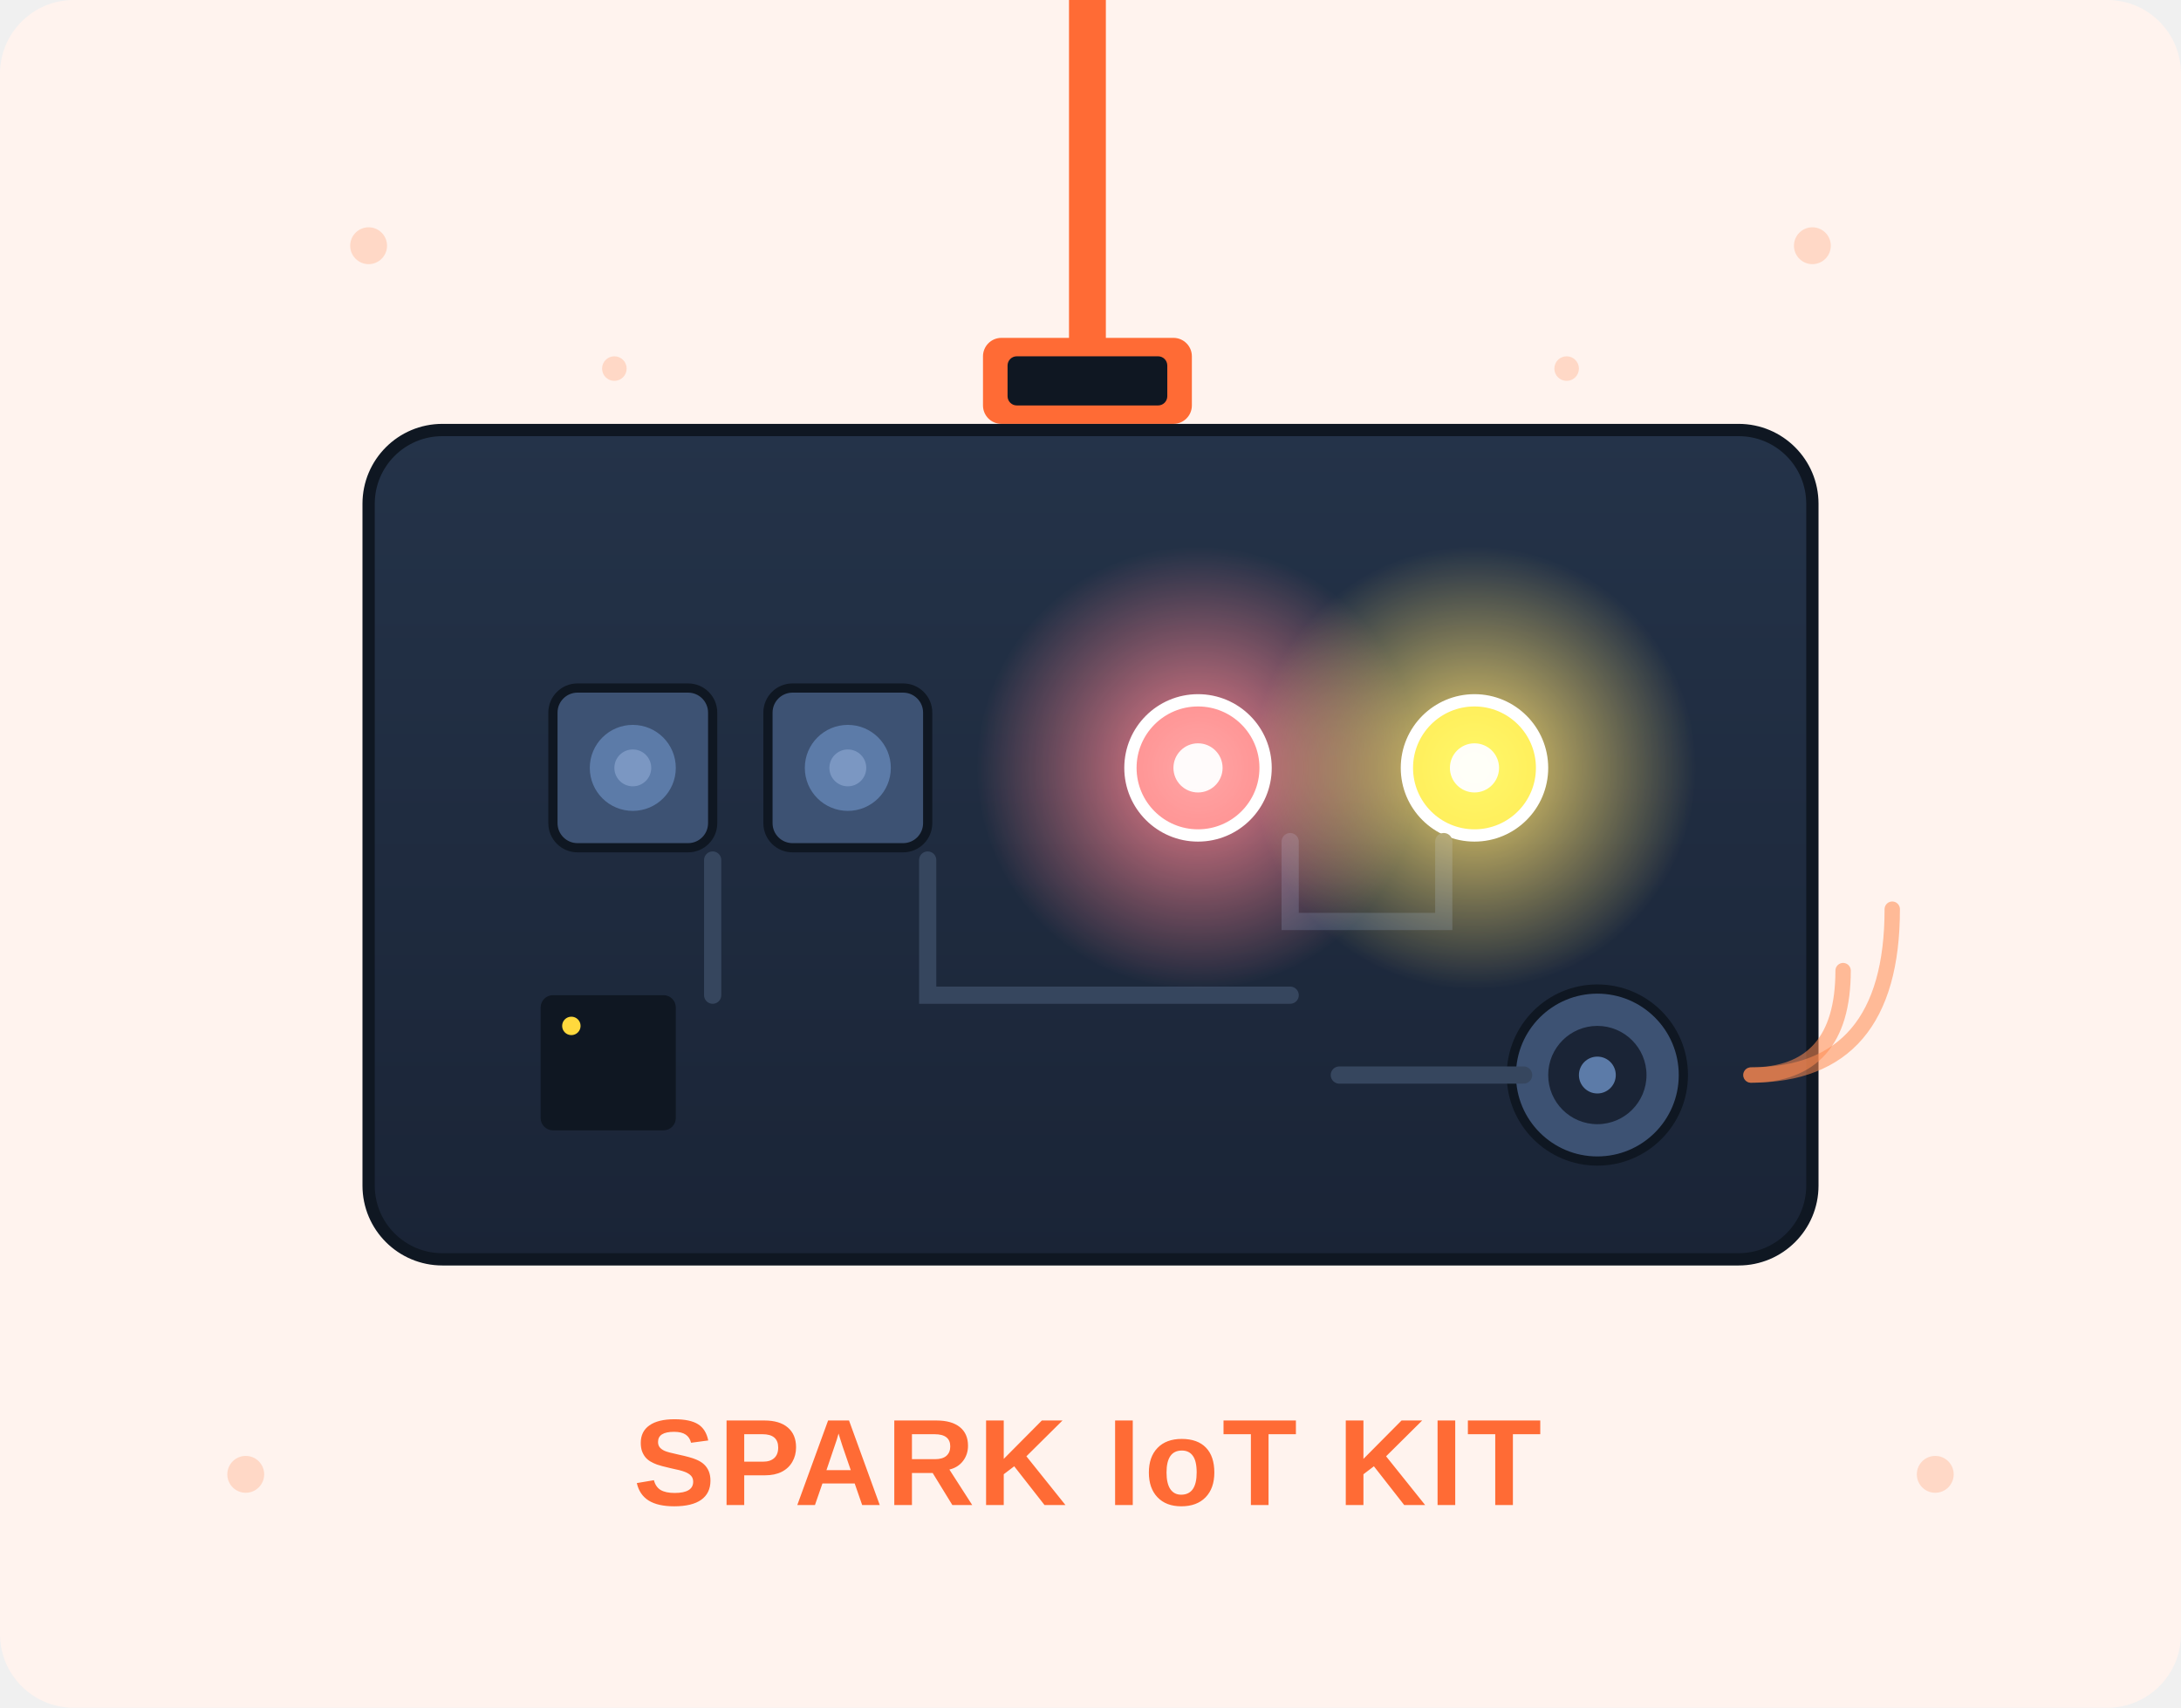
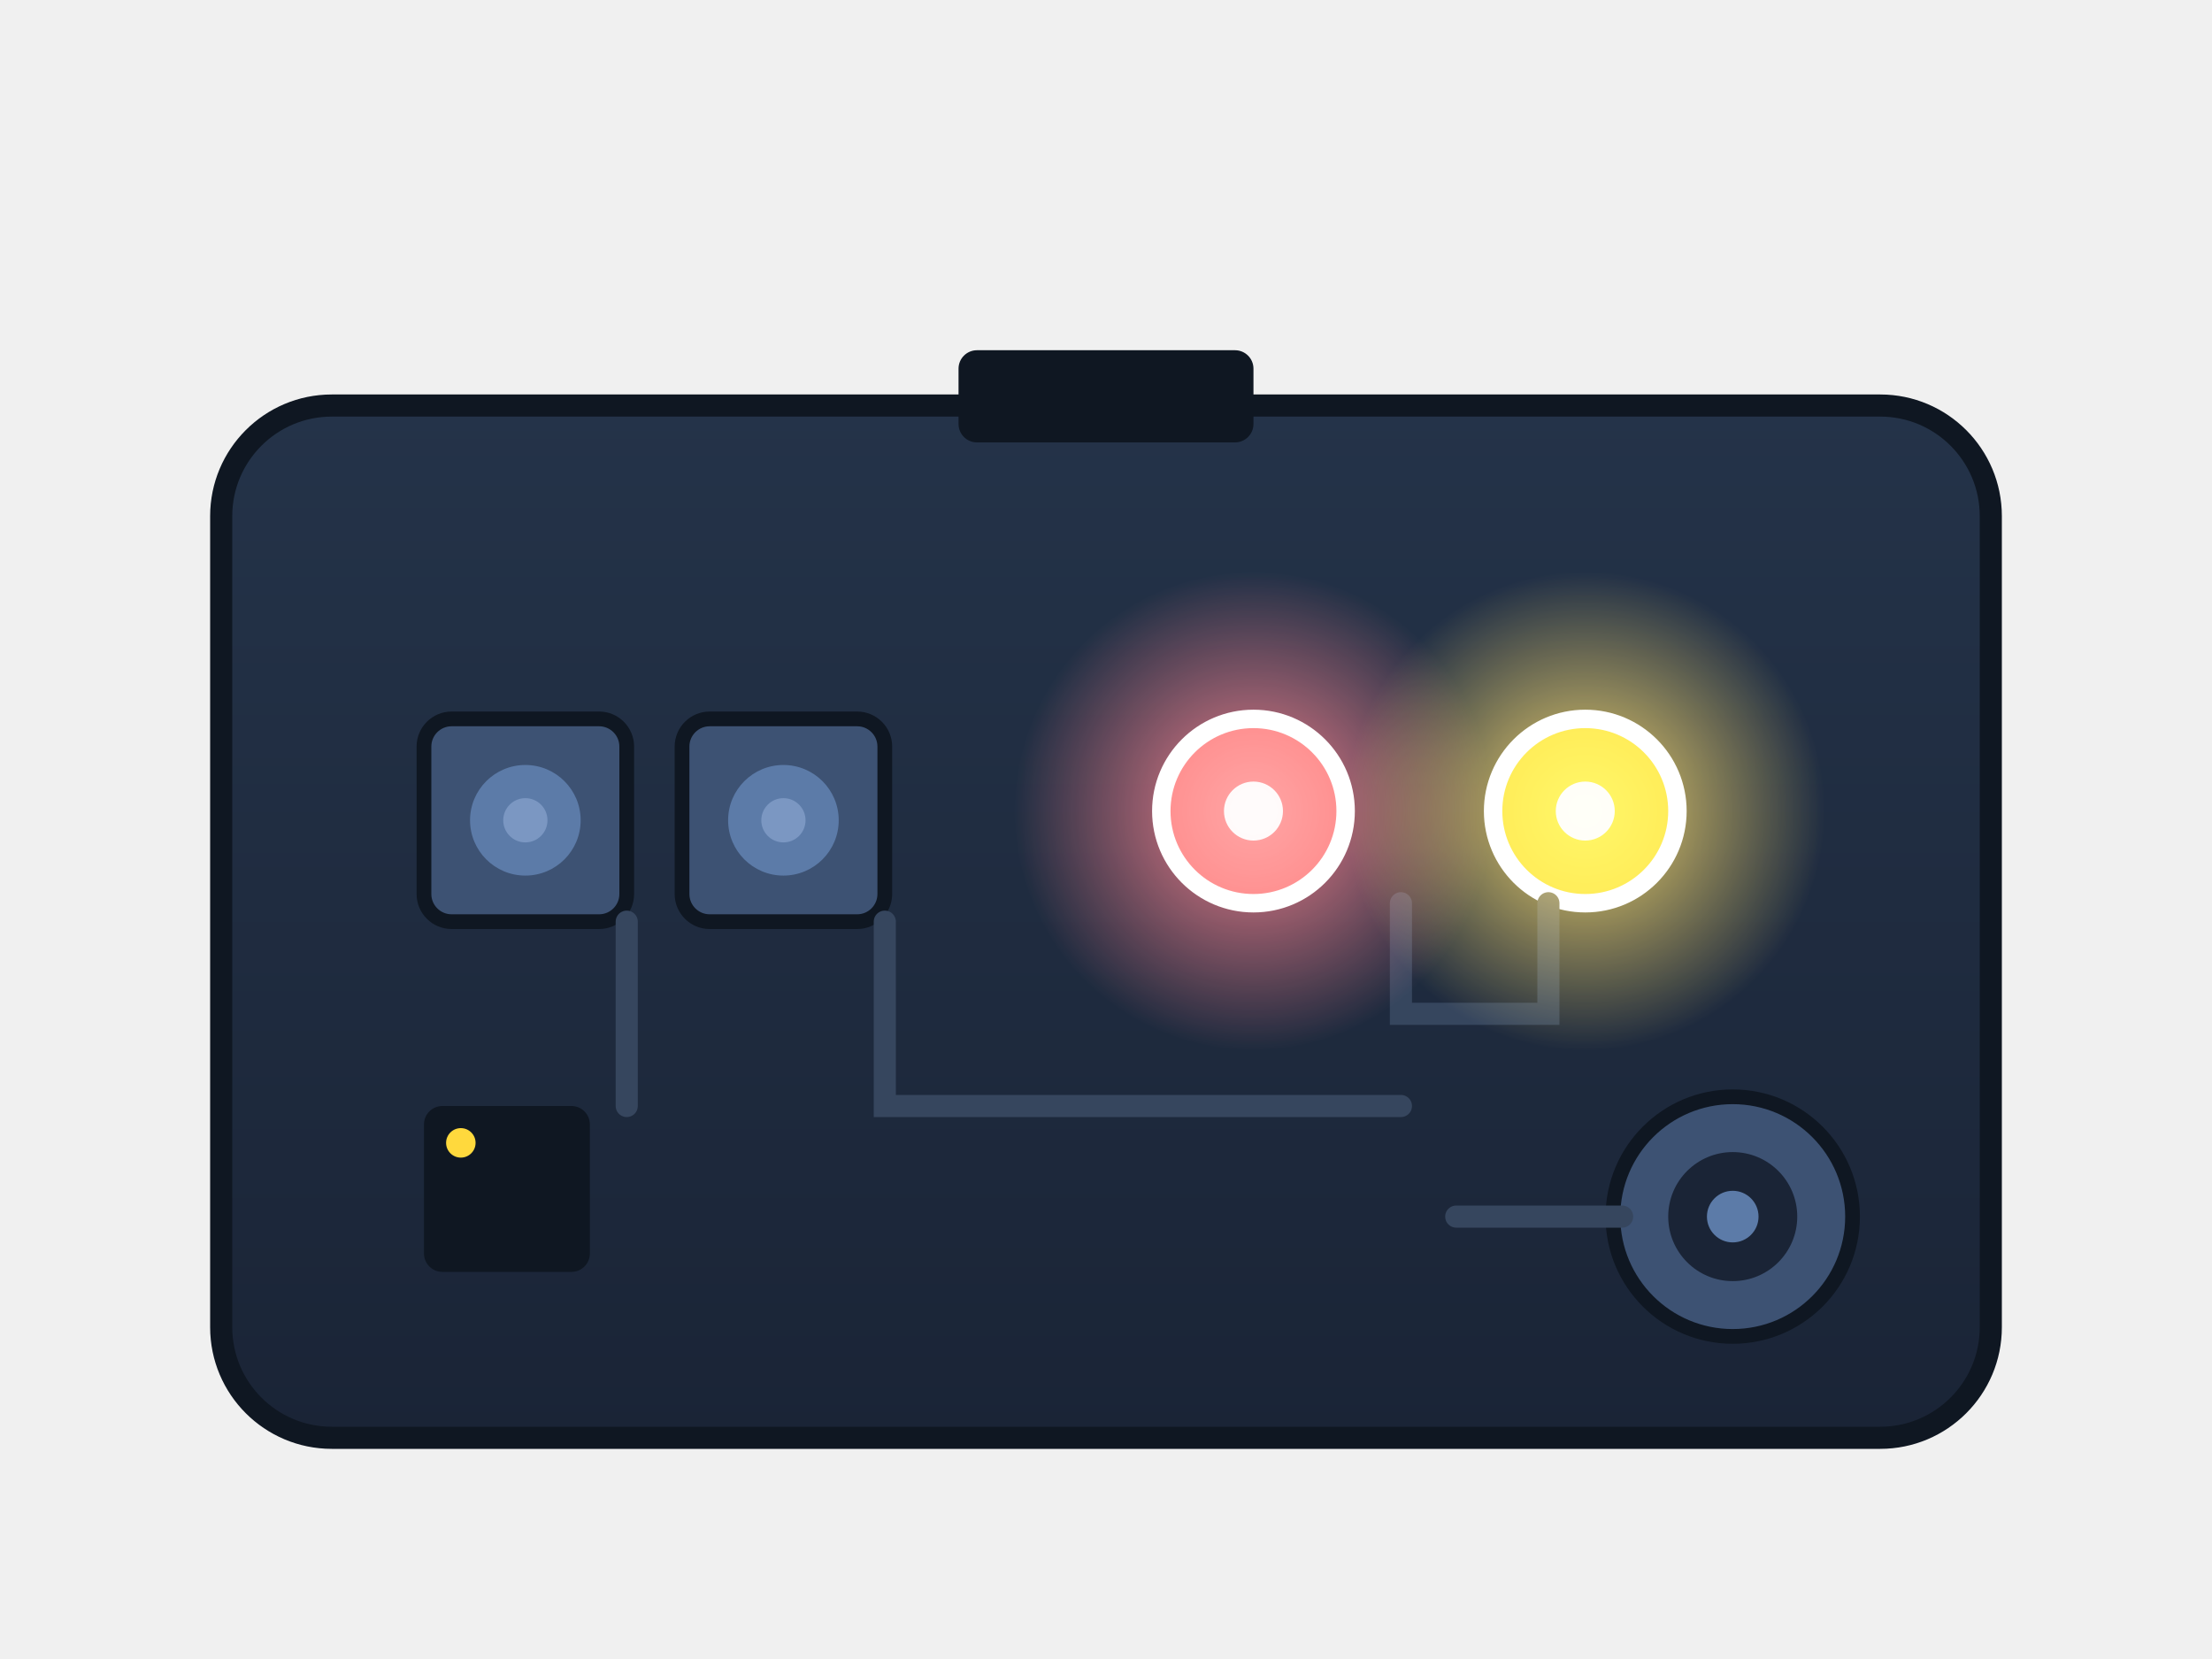
- <svg xmlns="http://www.w3.org/2000/svg" viewBox="0 0 355 278" width="355" height="278" role="img" aria-label="Spark IoT Kit connected">
+ <svg xmlns="http://www.w3.org/2000/svg" viewBox="0 0 120 90" width="120" height="90" role="img" aria-label="Spark IoT Kit">
  <defs>
-     <linearGradient id="boardGrad" x1="0" y1="0" x2="0" y2="1">
+     <linearGradient id="spkBoardGrad" x1="0" y1="0" x2="0" y2="1">
      <stop offset="0%" stop-color="#243349" />
      <stop offset="100%" stop-color="#1A2436" />
    </linearGradient>
-     <radialGradient id="redLit" cx="0.5" cy="0.5" r="0.5">
+     <radialGradient id="spkRedLit" cx="0.5" cy="0.5" r="0.5">
      <stop offset="0%" stop-color="#FF6B6B" stop-opacity="0.95" />
      <stop offset="100%" stop-color="#FF6B6B" stop-opacity="0" />
    </radialGradient>
-     <radialGradient id="yellowLit" cx="0.5" cy="0.5" r="0.5">
+     <radialGradient id="spkYellowLit" cx="0.5" cy="0.5" r="0.5">
      <stop offset="0%" stop-color="#FFD93D" stop-opacity="0.95" />
      <stop offset="100%" stop-color="#FFD93D" stop-opacity="0" />
    </radialGradient>
  </defs>
-   <rect width="355" height="278" rx="12" fill="#FFF3EE" />
-   <g fill="#FF8A50" fill-opacity="0.25">
-     <circle cx="60" cy="40" r="3" />
-     <circle cx="100" cy="60" r="2" />
-     <circle cx="295" cy="40" r="3" />
-     <circle cx="255" cy="60" r="2" />
-     <circle cx="40" cy="240" r="3" />
-     <circle cx="315" cy="240" r="3" />
-   </g>
-   <g stroke="#FF6B35" stroke-width="6" stroke-linecap="round" fill="none">
-     <path d="M 177 -10 Q 177 30 177 60" />
-   </g>
-   <rect x="160" y="55" width="34" height="14" rx="3" fill="#FF6B35" />
-   <rect x="164" y="58" width="26" height="8" rx="1.5" fill="#0F1722" />
-   <g transform="translate(60 70)">
-     <rect x="0" y="0" width="235" height="135" rx="12" fill="url(#boardGrad)" stroke="#0F1722" stroke-width="2" />
-     <circle cx="135" cy="55" r="11" fill="#FF6B6B" stroke="#FFFFFF" stroke-width="2" />
-     <circle cx="135" cy="55" r="4" fill="#FFFFFF" fill-opacity="0.95" />
-     <circle cx="180" cy="55" r="11" fill="#FFD93D" stroke="#FFFFFF" stroke-width="2" />
-     <circle cx="180" cy="55" r="4" fill="#FFFFFF" fill-opacity="0.95" />
+   <g transform="translate(12 22)">
+     <rect x="0" y="0" width="96" height="56" rx="6" fill="url(#spkBoardGrad)" stroke="#0F1722" stroke-width="1.2" />
+     <rect x="40" y="-3" width="16" height="5" rx="1" fill="#0F1722" />
+     <circle cx="56" cy="22" r="5" fill="#FF6B6B" stroke="#FFFFFF" stroke-width="1" />
+     <circle cx="56" cy="22" r="1.6" fill="#FFFFFF" fill-opacity="0.95" />
+     <circle cx="74" cy="22" r="5" fill="#FFD93D" stroke="#FFFFFF" stroke-width="1" />
+     <circle cx="74" cy="22" r="1.6" fill="#FFFFFF" fill-opacity="0.95" />
    <g>
-       <rect x="30" y="42" width="26" height="26" rx="4" fill="#3D5273" stroke="#0F1722" stroke-width="1.5" />
-       <circle cx="43" cy="55" r="7" fill="#5C7BA8" />
-       <circle cx="43" cy="55" r="3" fill="#7B97C2" />
+       <rect x="11" y="17" width="11" height="11" rx="1.5" fill="#3D5273" stroke="#0F1722" stroke-width="0.8" />
+       <circle cx="16.5" cy="22.5" r="3" fill="#5C7BA8" />
+       <circle cx="16.5" cy="22.5" r="1.2" fill="#7B97C2" />
    </g>
    <g>
-       <rect x="65" y="42" width="26" height="26" rx="4" fill="#3D5273" stroke="#0F1722" stroke-width="1.5" />
-       <circle cx="78" cy="55" r="7" fill="#5C7BA8" />
-       <circle cx="78" cy="55" r="3" fill="#7B97C2" />
+       <rect x="25" y="17" width="11" height="11" rx="1.5" fill="#3D5273" stroke="#0F1722" stroke-width="0.8" />
+       <circle cx="30.5" cy="22.5" r="3" fill="#5C7BA8" />
+       <circle cx="30.5" cy="22.5" r="1.2" fill="#7B97C2" />
    </g>
-     <circle cx="200" cy="105" r="14" fill="#3D5273" stroke="#0F1722" stroke-width="1.5" />
-     <circle cx="200" cy="105" r="8" fill="#1A2436" />
-     <circle cx="200" cy="105" r="3" fill="#5C7BA8" />
-     <rect x="28" y="92" width="22" height="22" rx="2" fill="#0F1722" />
-     <circle cx="33" cy="97" r="1.5" fill="#FFD93D" />
-     <g stroke="#36465E" stroke-width="2.8" fill="none" stroke-linecap="round">
-       <path d="M 56 70 L 56 92" />
-       <path d="M 91 70 L 91 92 L 150 92" />
-       <path d="M 150 67 L 150 80 L 175 80 L 175 67" />
-       <path d="M 188 105 L 158 105" />
+     <circle cx="82" cy="44" r="6.5" fill="#3D5273" stroke="#0F1722" stroke-width="0.8" />
+     <circle cx="82" cy="44" r="3.5" fill="#1A2436" />
+     <circle cx="82" cy="44" r="1.4" fill="#5C7BA8" />
+     <rect x="11" y="38" width="9" height="9" rx="1" fill="#0F1722" />
+     <circle cx="13" cy="40" r="0.8" fill="#FFD93D" />
+     <g stroke="#36465E" stroke-width="1.2" fill="none" stroke-linecap="round">
+       <path d="M 22 28 L 22 38" />
+       <path d="M 36 28 L 36 38 L 64 38" />
+       <path d="M 64 27 L 64 33 L 72 33 L 72 27" />
+       <path d="M 76 44 L 67 44" />
    </g>
  </g>
  <g style="mix-blend-mode: screen">
-     <circle cx="195" cy="125" r="36" fill="url(#redLit)" />
-     <circle cx="240" cy="125" r="36" fill="url(#yellowLit)" />
+     <circle cx="68" cy="44" r="13" fill="url(#spkRedLit)" />
+     <circle cx="86" cy="44" r="13" fill="url(#spkYellowLit)" />
  </g>
-   <g stroke="#FF8A50" stroke-opacity="0.55" stroke-width="2.5" fill="none" stroke-linecap="round">
-     <path d="M 285 175 Q 300 175 300 158" />
-     <path d="M 285 175 Q 308 175 308 148" />
-   </g>
-   <text x="177" y="245" text-anchor="middle" font-family="'Archivo Black', 'Arial Black', 'Helvetica Neue', Arial, sans-serif" font-size="20" font-weight="900" fill="#FF6B35" letter-spacing="0.5">SPARK IoT KIT</text>
</svg>
